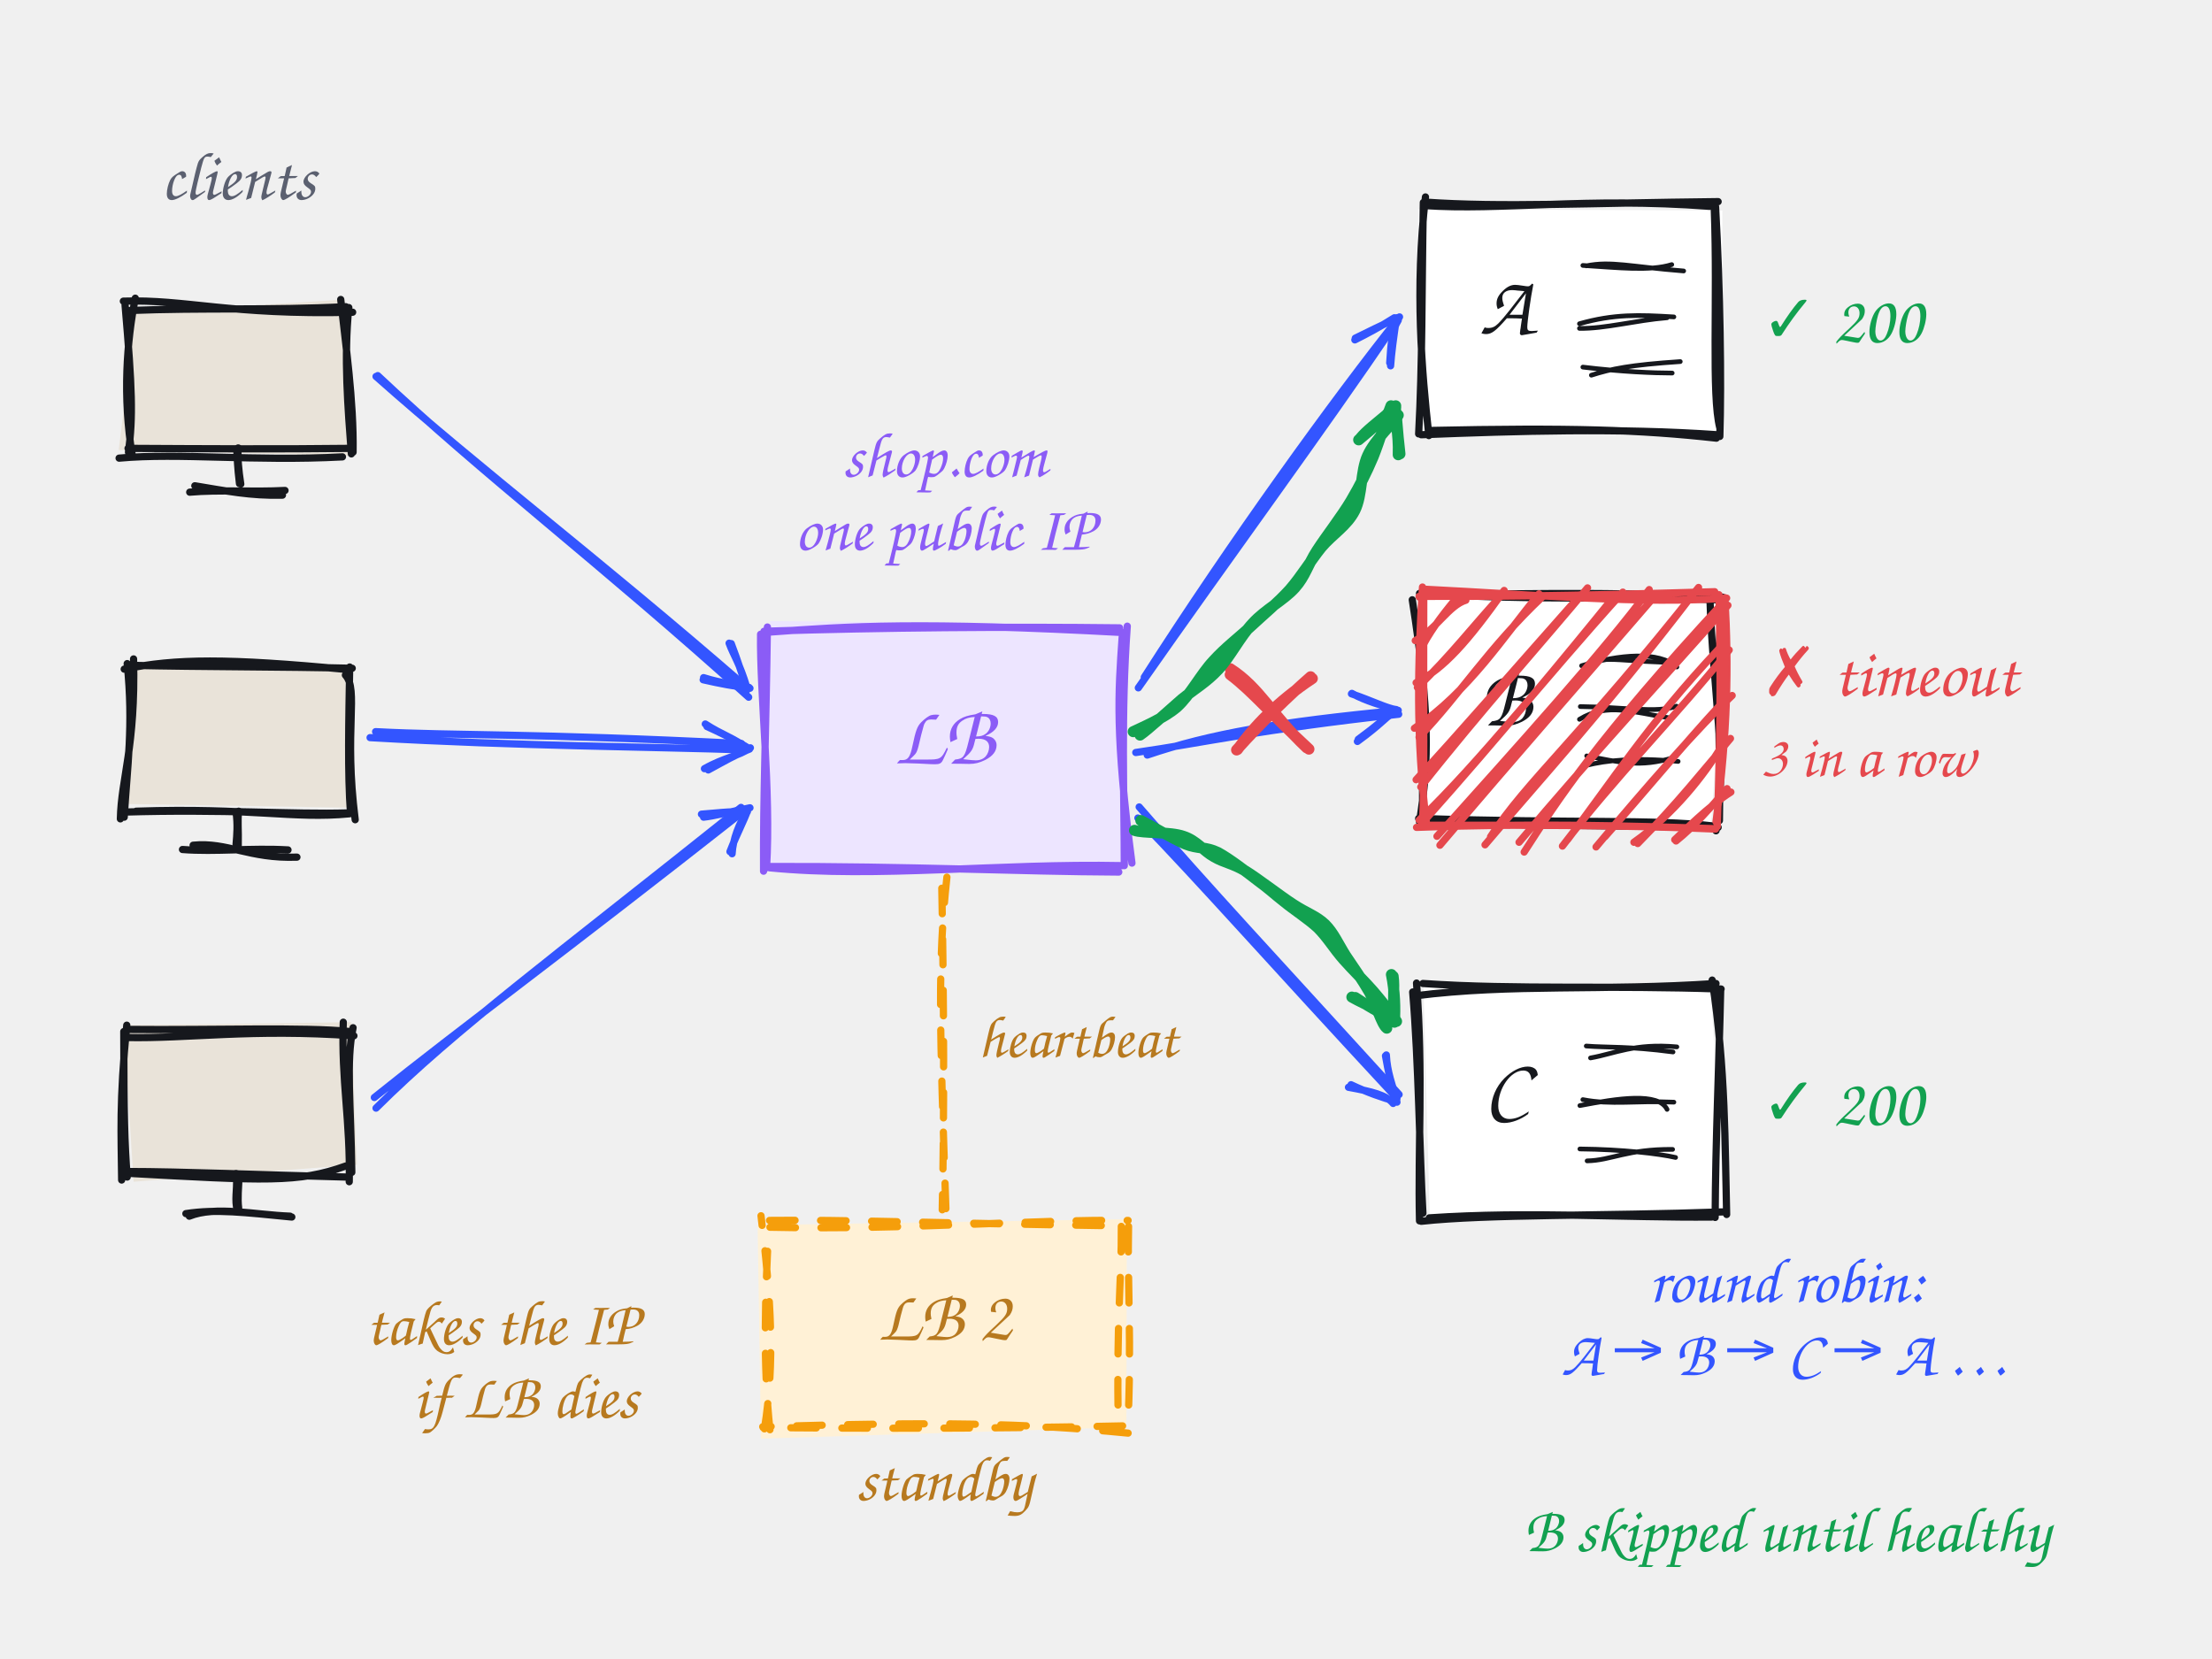
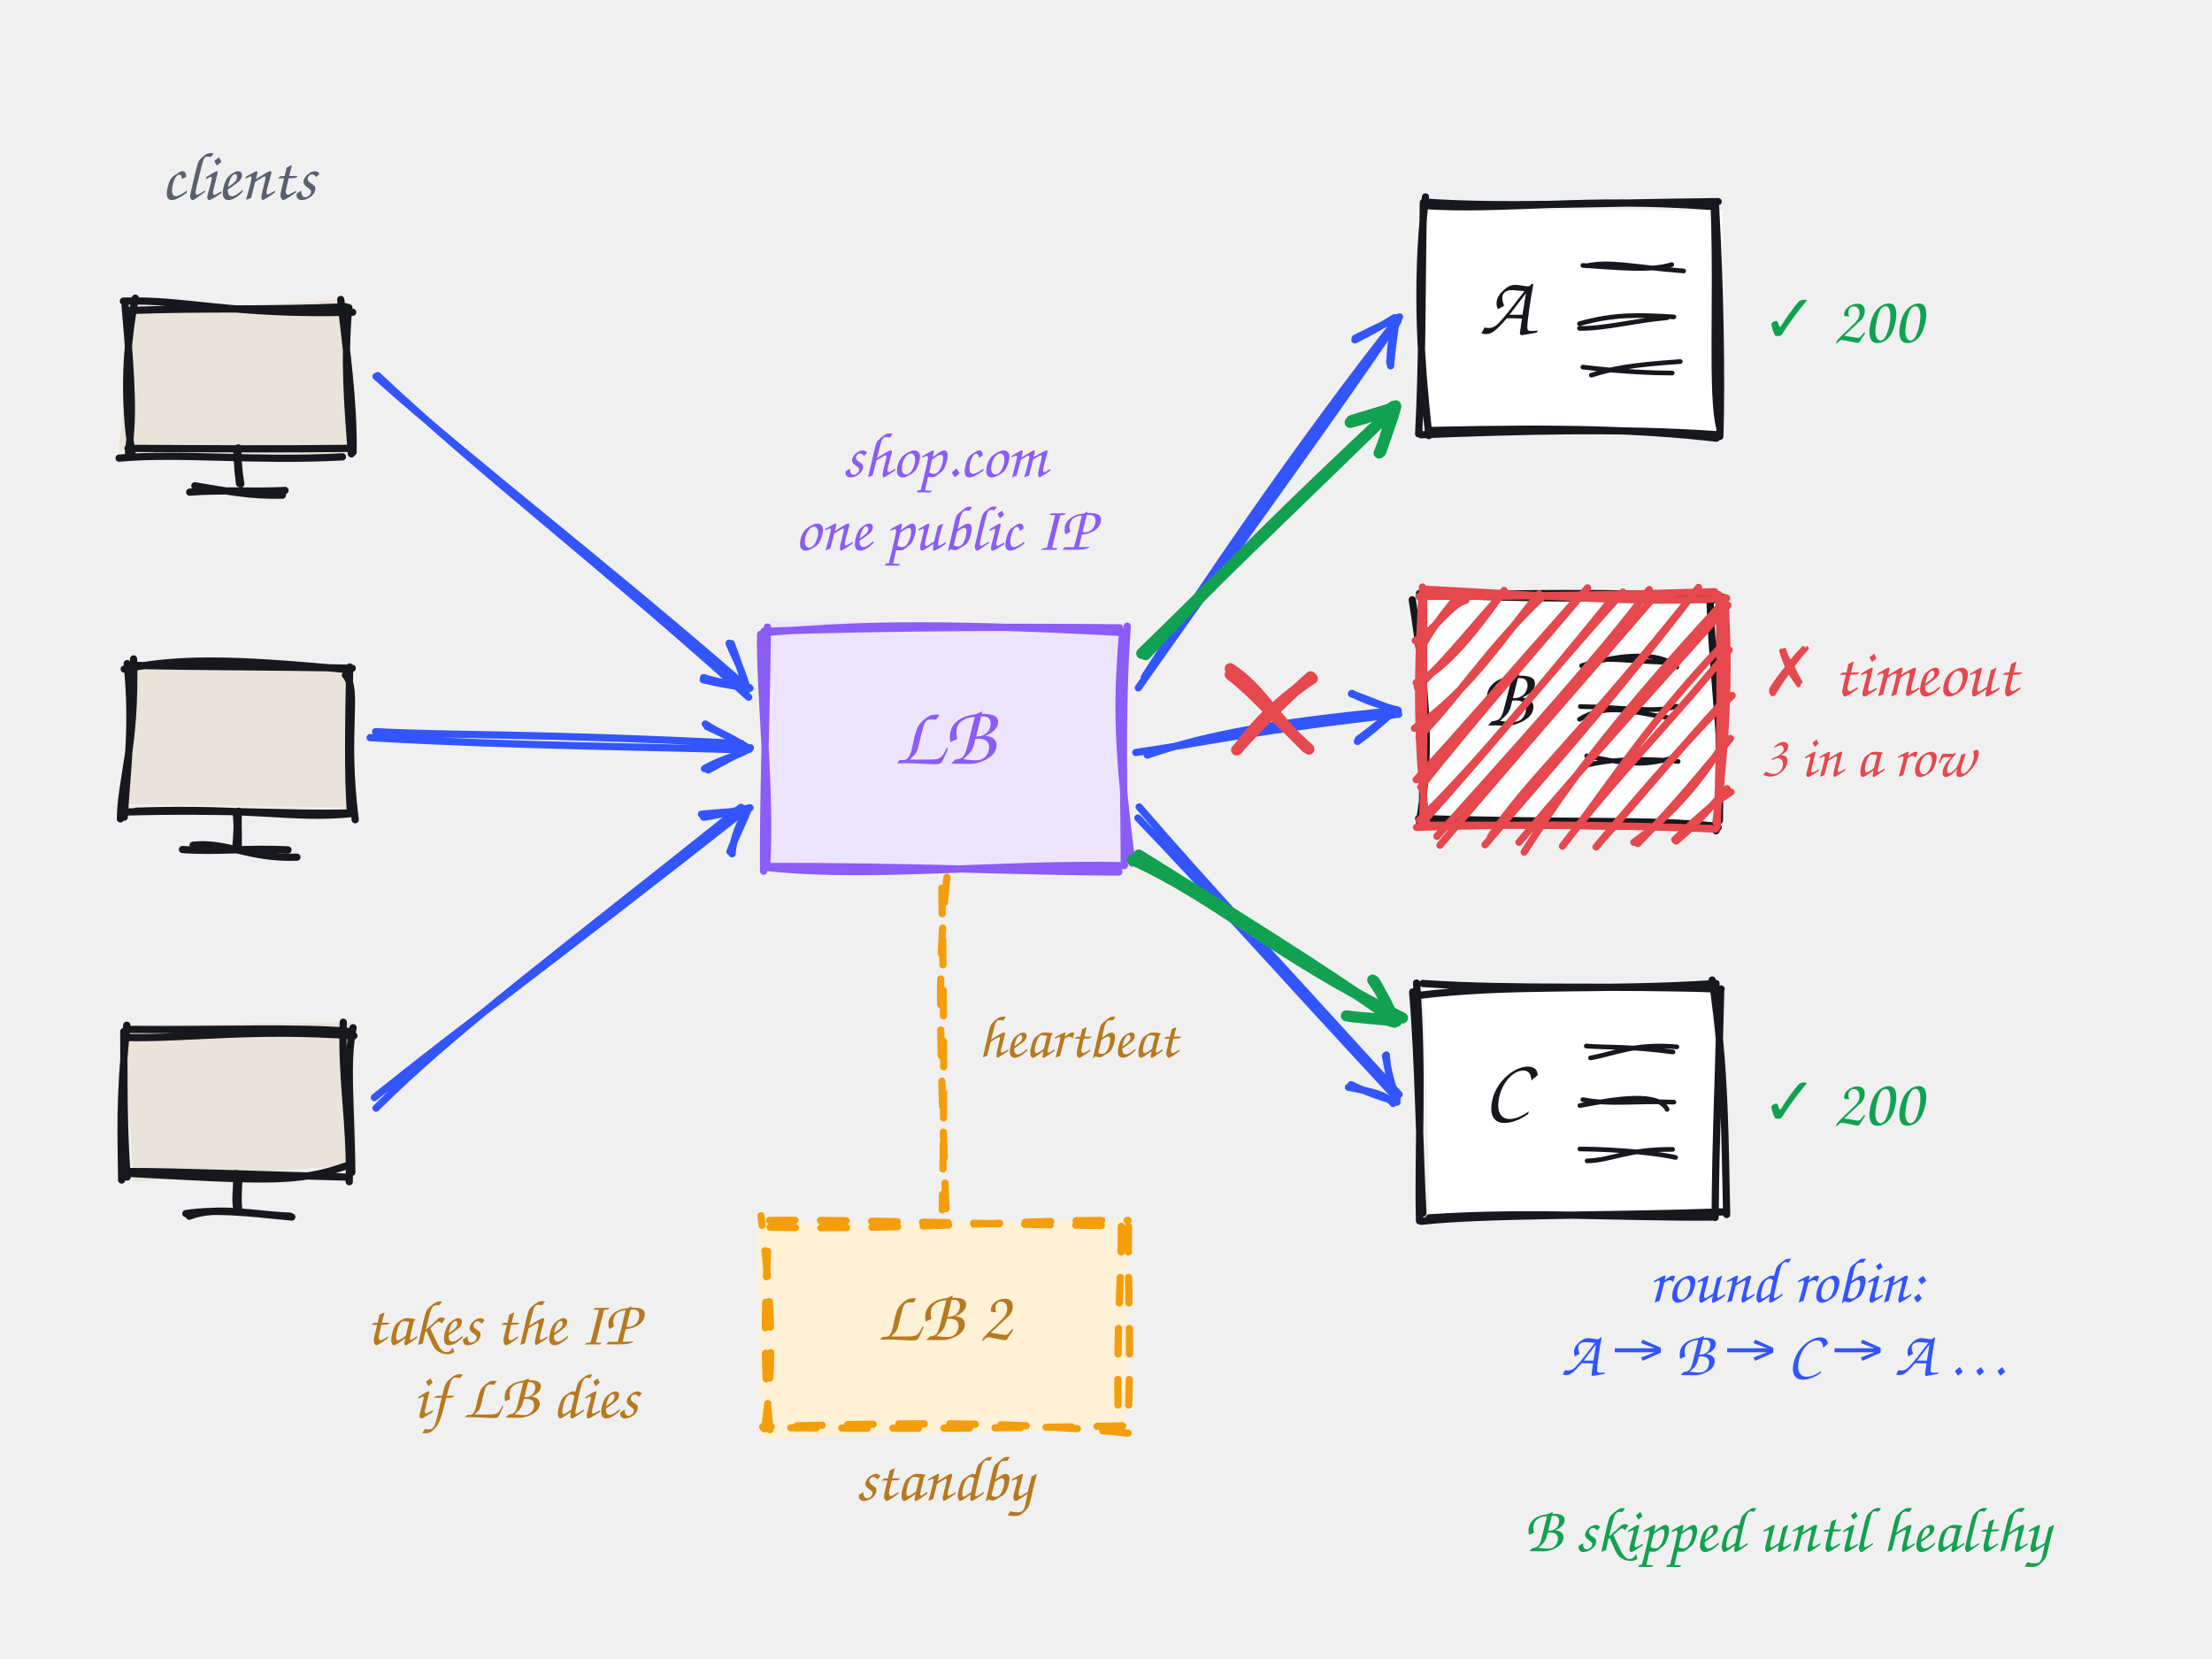
<svg xmlns="http://www.w3.org/2000/svg" viewBox="0 0 520 390" class="dg" font-family="Excalifont" data-diagram="load-balancer">
  <style>
.dg path{fill:none;stroke-linecap:round;stroke-linejoin:round;stroke-width:1.7}
.dg .w-thick{stroke-width:2.6}.dg .w-thin{stroke-width:1.1}
.dg text{font-family:Excalifont,'Comic Sans MS',cursive;stroke:none}.dg .t-mono{font-family:'JetBrains Mono',monospace}
.s-ink{stroke:#16181D}.s-muted{stroke:#5B6070}.s-red{stroke:#E5484D}.s-blue{stroke:#3355FF}.s-green{stroke:#12A150}.s-orange{stroke:#F59E0B}.s-violet{stroke:#8B5CF6}.s-paper{stroke:#fff}.s-hl{stroke:#FFE45C}
.f-ink{fill:#16181D!important}.f-muted{fill:#E9E3D9!important}.f-red{fill:#FDE2E2!important}.f-blue{fill:#E3E8FF!important}.f-green{fill:#D8F5E5!important}.f-orange{fill:#FFF1D6!important}.f-violet{fill:#EDE5FF!important}.f-paper{fill:#fff!important}.f-hl{fill:#FFE45C!important}
.h-red{stroke:#E5484D}.h-blue{stroke:#3355FF}.h-green{stroke:#12A150}.h-orange{stroke:#F59E0B}.h-violet{stroke:#8B5CF6}.h-hl{stroke:#FFE45C}.h-ink{stroke:#16181D}.h-muted{stroke:#9AA0AE}
.t-ink{fill:#16181D}.t-muted{fill:#5B6070}.t-red{fill:#E5484D}.t-blue{fill:#3355FF}.t-green{fill:#12A150}.t-orange{fill:#B7791F}.t-violet{fill:#8B5CF6}.t-paper{fill:#fff}
</style>
  <g data-el="0" data-step="0" style="--i:0">
    <text x="56" y="44" font-size="16" text-anchor="middle" dominant-baseline="central" class="t t-muted">clients</text>
  </g>
  <g data-el="1" data-step="0" style="--i:1">
    <path d="M31.9 73.6 L81 70.4 L83.5 107.2 L27.9 105.8" class="f-muted" />
    <path d="M29 70.8 C43.7 70.3, 53.9 74.1, 82.9 73.4 M30.3 73 C47.7 72.3, 63.6 73, 81.3 72.1 M80.1 70.4 C81.2 80.8, 83.2 94.2, 83 106.3 M82 72.3 C80.8 83.9, 81.8 96.1, 82.6 106.7 M80.5 107.4 C59.5 108.5, 42.2 106.4, 28 107.7 M82.6 105.4 C65.8 105.6, 48.6 105.5, 30.1 105.4 M31.1 107.1 C28.8 93.3, 29.8 80.3, 31.8 70.1 M30.2 106.3 C31.3 98, 31.1 91.4, 29.4 71.7" class="s-ink" pathLength="1" />
    <path d="M56 105.3 C55.8 107.4, 56.1 110.6, 56.6 113.8 M55.7 106.4 C55.8 107.7, 55.8 109.6, 56.3 113.7" class="s-ink" pathLength="1" />
    <path d="M45.8 114.2 C53.1 115.4, 58.9 116.6, 66.4 116.4 M44.6 115.7 C51.4 115.1, 59.4 115.7, 67 115.3" class="s-ink" pathLength="1" />
  </g>
  <g data-el="2" data-step="0" style="--i:2">
    <path d="M30.4 156.6 L80.8 156.5 L84.1 189.9 L29.6 189" class="f-muted" />
    <path d="M29.2 157.3 C41.3 154.8, 53.4 154.7, 81.7 157.4 M30.5 156.4 C48.1 156.8, 66.4 156.7, 82.8 157.1 M81.2 158.7 C84.4 162.2, 80.8 171.5, 83.5 192.7 M82.2 156.8 C82 169.2, 81.7 181.8, 82.4 191.2 M82.2 191.3 C68.9 192.6, 59.2 189.8, 32 190.7 M81.9 191.1 C68.6 191.5, 52.6 190.2, 29.2 190.9 M28.3 192.5 C28.5 182.9, 31.9 175.7, 31.4 154.9 M29.2 192.1 C29.9 180.2, 31.4 170.7, 29.9 156" class="s-ink" pathLength="1" />
    <path d="M55.5 190.9 C55.9 193.9, 55.7 196.1, 55.5 198.5 M56.1 190.7 C55.8 193.1, 56.1 194.5, 56 199.3" class="s-ink" pathLength="1" />
    <path d="M45.4 198.7 C53.5 197.9, 58.5 201.9, 69.8 201.5 M42.9 199.7 C50.7 200.3, 59 199.3, 67.7 199.8" class="s-ink" pathLength="1" />
  </g>
  <g data-el="3" data-step="0" style="--i:3">
    <path d="M29.1 241 L82.6 240.3 L83.9 273.8 L31.4 277.8" class="f-muted" />
    <path d="M29.7 243.9 C44.3 244.2, 59.1 241.8, 83.2 243.5 M30.1 242 C50.5 242.2, 71.4 241.4, 82.3 242.5 M80.7 240.3 C80.2 253.9, 82.4 263.6, 82.1 277.8 M83 241.6 C81.3 249.8, 82.5 259.2, 82.7 275.6 M81.3 274.1 C70.2 278.1, 62.4 277.6, 29.7 275.8 M81.3 276.7 C61.6 276.2, 42.8 275.4, 29.9 275.4 M28.6 277.4 C28.5 266.4, 28 259.4, 29.8 241 M29.9 276.7 C29.3 268.7, 29.1 262.4, 29.1 242.5" class="s-ink" pathLength="1" />
    <path d="M55.5 275.9 C55.9 278.9, 55.2 281.2, 55.6 283.7 M56.2 276.3 C56.1 279.3, 55.8 281.7, 56.1 284" class="s-ink" pathLength="1" />
    <path d="M44.5 285.9 C50.7 283.4, 59.9 285.6, 68.2 285.9 M43.7 285.3 C51 284.2, 57.3 285, 68.6 286.1" class="s-ink" pathLength="1" />
  </g>
  <g data-el="4" data-step="0" style="--i:4">
    <path d="M181 146 L265 146.8 L263.8 205 L180.1 204.1" class="f-violet" />
    <path d="M180.8 148.6 C199.7 147.2, 216.1 146.1, 264.1 148.7 M179.6 148.4 C207.9 147.5, 236.9 147.3, 263.2 147.6 M263.8 149.8 C262.9 162.9, 262.1 172.4, 266.1 202.9 M265 147.2 C263.5 167.7, 264.3 187, 264.3 203.5 M263.9 203.5 C234.6 202.9, 206.3 206.5, 180.9 204 M263 205 C239.3 204.9, 214.2 203.6, 180 203.7 M180.2 204 C181.3 186, 178.6 163.2, 178.8 149.1 M179.5 204.8 C179.4 187.2, 180.1 170.9, 180.4 147.4" class="s-violet" pathLength="1" />
    <text x="222" y="176" font-size="20" text-anchor="middle" dominant-baseline="central" class="t t-violet t-bold">LB</text>
    <text x="222" y="109.4" font-size="15" text-anchor="middle" dominant-baseline="central" class="t t-violet">shop.com</text>
    <text x="222" y="126.6" font-size="15" text-anchor="middle" dominant-baseline="central" class="t t-violet">one public IP</text>
  </g>
  <g data-el="5" data-step="0" style="--i:5">
    <path d="M88.8 88.3 C113.2 111.3, 141.1 132.4, 176 163.9 M88.4 88.5 C113.3 110.6, 140.7 131.3, 175 161.1" class="s-blue" pathLength="1" />
    <path d="M171.4 151.2 C172.5 154.2, 173.8 155.7, 175.6 161.7 M171.9 151.3 C173.5 155.4, 174.7 159.5, 175.7 162.1 M176.3 161.8 C172.7 160.7, 170.1 160.8, 165.4 159.3 M176.1 161.6 C172.6 161.4, 169.3 160.7, 165.3 159.8" class="s-blue" pathLength="1" />
  </g>
  <g data-el="6" data-step="0" style="--i:6">
    <path d="M88.3 172 C107.2 173, 124.6 172.3, 174.3 174.8 M87 173.4 C121.5 175.4, 155.9 175.6, 175.2 176.3" class="s-blue" pathLength="1" />
    <path d="M165.8 170.2 C169.8 172.8, 172.6 173.5, 175.6 175.9 M166.2 170.8 C168.8 172, 171.7 173.3, 176 175.9 M176.4 175.8 C173.6 177.8, 170.4 178, 165.6 180.7 M176.2 176.1 C172.9 177.4, 170.2 179, 166.5 181" class="s-blue" pathLength="1" />
  </g>
  <g data-el="7" data-step="0" style="--i:7">
    <path d="M88.4 260.5 C107.1 241.9, 130.3 224.9, 174.2 189.8 M88 258 C108.8 241.3, 131.9 224.5, 175.2 190.4" class="s-blue" pathLength="1" />
    <path d="M164.9 191.4 C167.8 191.2, 171.3 190.7, 175.7 190.8 M165.4 192.1 C168 191.8, 170.5 191.1, 176.3 189.9 M175.7 190.6 C173.7 193.6, 172.3 197.3, 172.1 200.7 M175.9 190.1 C174.9 193, 173.4 195.6, 171.6 200.2" class="s-blue" pathLength="1" />
  </g>
  <g data-el="8" data-step="1" style="--i:0">
    <path d="M333.4 49.2 L404.9 49.5 L404.8 101.6 L333.1 102.4" class="f-paper" />
    <path d="M334.6 48.3 C353 49.6, 372.7 46.3, 401.9 48.5 M334.9 47.5 C353 48.8, 373.7 47.7, 403.9 47.4 M403 49.2 C403.8 70.9, 402.3 92.9, 404.3 100.6 M403.3 48.6 C404.4 68.3, 404.7 89.7, 404.3 102.6 M403.5 103 C385.5 101, 369 100.5, 336 101.2 M403.7 102.2 C380.6 100.6, 356.9 101.3, 334.1 102.2 M335.9 102.4 C334.2 87.1, 332.6 68, 335.1 46.3 M333.5 102 C334.4 85.1, 334.2 69.8, 334.6 47.6" class="s-ink" pathLength="1" />
    <text x="354" y="75" font-size="20" text-anchor="middle" dominant-baseline="central" class="t t-ink t-bold">A</text>
    <path d="M372.9 62.5 C378.7 61.3, 383.2 62.7, 395.8 63.7 M372.1 62.4 C380.3 62.9, 387.9 63.8, 393 62.2" class="s-ink w-thin" pathLength="1" />
    <path d="M371.3 77.2 C377.3 77.3, 384.5 75.3, 391.9 74.7 M371.3 76.1 C379.4 73.8, 385.3 74, 393.5 74.5" class="s-ink w-thin" pathLength="1" />
    <path d="M374.1 88.2 C378.8 86.7, 383.1 85.8, 395 85 M372.1 86.3 C381.1 87.4, 388.8 87.7, 393.1 87.7" class="s-ink w-thin" pathLength="1" />
  </g>
  <g data-el="9" data-step="1" style="--i:1">
    <path d="M333.3 140.6 L405.9 140.8 L402.2 194.1 L333.4 194.2" class="f-paper" />
    <path d="M334.4 139.5 C360.7 141.3, 383.6 140.1, 403.6 141 M333.7 139.5 C353 140.1, 371.7 138.7, 405 140.4 M402 141.3 C402.6 161, 406.2 180.8, 403.4 195.3 M405 140.7 C403.2 156.5, 404.5 174, 404.2 192.9 M403 194.2 C388.3 192.5, 370.7 193.6, 333.5 192.4 M403.9 194.5 C380.4 194.1, 356.2 194, 334.3 193.4 M333.7 193.2 C336 178.8, 336.1 167.3, 332 141 M334.4 193 C334.4 176.6, 334.5 160.6, 334.4 139.8" class="s-ink" pathLength="1" />
    <text x="354" y="167" font-size="20" text-anchor="middle" dominant-baseline="central" class="t t-ink t-bold">B</text>
    <path d="M371.8 156.5 C380.7 153.8, 390 153, 394.2 156.8 M373.1 156.1 C376.7 153.9, 383.2 155.8, 394.4 155.7" class="s-ink w-thin" pathLength="1" />
    <path d="M371.3 169.1 C377.8 165.1, 384 167.5, 392.1 168.7 M371.5 166.1 C381.4 166.2, 389.8 167.7, 394.1 166" class="s-ink w-thin" pathLength="1" />
    <path d="M373 177.7 C380.8 179.2, 385.5 180.5, 393.4 178.1 M373 179.9 C377.5 178.8, 384.1 178, 394.5 179" class="s-ink w-thin" pathLength="1" />
  </g>
  <g data-el="10" data-step="1" style="--i:2">
    <path d="M334.6 230.4 L402.2 233.3 L405.5 286.6 L336.1 285.9" class="f-paper" />
    <path d="M332.7 234.1 C355.3 231.2, 377 233, 403.4 231.2 M334.5 231.2 C356.7 232.7, 379.1 231.6, 404.6 232.5 M402.5 230.4 C405.7 251.1, 405.5 269.8, 405.9 285.5 M404.5 232.6 C404.1 251, 403.3 267.8, 403.2 286.2 M402.4 286.1 C382.4 286.3, 359.5 284.7, 336 286.3 M404.9 284.9 C376.9 285.9, 349.7 285.4, 334.1 287.1 M334.5 285.2 C333.7 270.7, 333.5 249.9, 332.1 233.2 M333.7 287 C333.3 269.8, 334.6 252.4, 333 231.1" class="s-ink" pathLength="1" />
    <text x="354" y="259" font-size="20" text-anchor="middle" dominant-baseline="central" class="t t-ink t-bold">C</text>
    <path d="M373.9 248.7 C379.6 247.7, 384.2 245.2, 394.2 246.1 M372.9 245.9 C377.8 246.3, 382.8 245.9, 393.3 247.3" class="s-ink w-thin" pathLength="1" />
    <path d="M371.4 259.9 C380.3 258.2, 389.9 256.7, 391.9 260.8 M372.1 258.5 C378.7 259.8, 384.7 258.7, 393.5 259.1" class="s-ink w-thin" pathLength="1" />
    <path d="M373.1 272.9 C378.8 272.8, 382.5 270.1, 393.2 270.2 M371.4 270.1 C381.4 270.2, 390 271.2, 393.9 272.1" class="s-ink w-thin" pathLength="1" />
  </g>
  <g data-el="11" data-step="1" style="--i:3">
    <path d="M269 159.2 C289.6 127, 313.7 93.7, 329 74.5 M267.6 161.7 C289.7 130.1, 310.9 101.4, 328.1 76" class="s-blue" pathLength="1" />
    <path d="M318.6 79.5 C321.5 78.1, 324.8 76.4, 328.1 75 M318.5 79.9 C321.3 78.5, 324.5 76.8, 327.8 74.7 M328.7 75.3 C327.3 77.5, 327 80.3, 326.7 85.3 M328.3 74.7 C327.6 79.3, 327.1 83.1, 326.9 86" class="s-blue" pathLength="1" />
  </g>
  <g data-el="12" data-step="1" style="--i:4">
    <path d="M269.7 177.5 C284.4 172.5, 300.5 169.7, 328.7 167 M267 176.9 C283 174.6, 295.5 171.6, 328.8 167.9" class="s-blue" pathLength="1" />
    <path d="M317.7 163.1 C322.2 164.6, 326.2 166.6, 328.2 166.8 M317.8 163 C321.2 164.9, 325 165.8, 327.7 166.8 M328.2 167.1 C326.1 168.2, 324.9 170.1, 319.1 174.3 M327.9 166.9 C325.7 168.7, 323.8 170.5, 319.3 173.8" class="s-blue" pathLength="1" />
  </g>
  <g data-el="13" data-step="1" style="--i:5">
    <path d="M267.8 189.7 C284.3 208.8, 299.5 225, 328.9 257.3 M267.5 192.3 C282.7 208, 297.2 224.6, 328.4 258.2" class="s-blue" pathLength="1" />
    <path d="M325.9 248 C326.1 252.1, 327.3 254.8, 328.4 259.1 M325.7 248.2 C326.3 251.7, 327.2 255.6, 328 258.8 M327.5 259.4 C325.9 257.4, 322.5 256.6, 317 255.6 M328.1 258.9 C325.1 258.1, 321.4 256.8, 317.6 255" class="s-blue" pathLength="1" />
  </g>
  <g data-el="14" data-step="1" style="--i:6">
    <text x="420" y="303.4" font-size="15" text-anchor="middle" dominant-baseline="central" class="t t-blue">round robin:</text>
    <text x="420" y="320.6" font-size="15" text-anchor="middle" dominant-baseline="central" class="t t-blue">A → B → C → A …</text>
  </g>
  <g data-el="15" data-step="2" style="--i:0">
    <text x="414" y="75" font-size="16" text-anchor="start" dominant-baseline="central" class="t t-green">✓ 200</text>
  </g>
  <g data-el="16" data-step="2" style="--i:1">
    <path d="M333.7 140.4 C333.7 140.4, 333.7 140.4, 333.7 140.4 M333.7 140.4 C333.7 140.4, 333.7 140.4, 333.7 140.4 M332.7 150.6 C337.6 148, 340.6 142.3, 344.6 141.1 M334.5 151.7 C337 147.1, 339.9 143.6, 343 139.8 M332.9 160.5 C339.5 157.1, 345 150.9, 353.6 138.8 M333.2 161.6 C340.8 154.4, 346.8 146.5, 352.9 140 M332.5 171.2 C345.4 162.5, 353.5 149.6, 361.8 139.6 M333.6 173.3 C343.2 163.3, 350 152.2, 362.6 140.3 M334 185 C347.5 167.8, 364.4 148.9, 373.2 138.2 M332.9 183.3 C343.7 171.6, 352.8 161, 371.5 139.9 M335.5 192.2 C351.9 173.8, 368.3 154, 379.6 140 M333.6 192.8 C348.5 178.4, 362.3 160.4, 381.5 139.2 M337.8 196.6 C357.1 175.1, 377.4 152.6, 387.7 138.6 M338.5 198.7 C356.9 177, 372.4 159.4, 388.7 140.5 M350.4 196.7 C358.7 183.8, 371.9 172.8, 399.3 138.1 M349.1 198.6 C362.8 182.4, 377.1 167, 398 139.7 M358.3 200.3 C366.1 188.2, 375.5 173.6, 405.2 141.5 M357.1 198 C373.8 178.1, 392.4 158, 406.2 142.3 M368.5 197.4 C378.9 183.8, 387.1 170.6, 404 152.6 M367.3 198.9 C379.3 183.1, 393.8 168.6, 406.5 152.8 M377.3 196.7 C386 186.9, 396.4 174.3, 404.5 165.6 M375.2 199.1 C386.9 185.1, 399.7 170.5, 407.2 163.5 M384.1 198 C393.5 191.4, 400.7 182.1, 404.6 175.6 M385 198.3 C394.2 189, 400.9 180.5, 406.8 173.6 M393.7 197.4 C395.9 195.4, 401.4 189.7, 406.9 186.2 M394 197.7 C398.3 194.3, 402.3 189.6, 406 185.4" class="h-red" pathLength="1" />
    <path d="M334.6 138.5 C360.7 139.8, 386.6 142.1, 405.9 140.6 M333.6 140.2 C350.7 140.2, 365.9 140.2, 403.1 139.1 M405.5 140.5 C406.4 156.6, 406.2 171.6, 403.4 193.2 M404.1 139.8 C404.4 153.1, 404.6 168.3, 403.7 194.3 M402.9 194.8 C382.3 194.1, 360.7 193.5, 333 194.5 M403.3 194.9 C381.7 193.9, 358.5 194, 334.3 194 M335.3 193.1 C332.8 173.7, 333.3 155.1, 334.4 138 M334.4 193.9 C334.9 182.7, 334.6 170.4, 334.7 140.2" class="s-red" pathLength="1" />
    <text x="414" y="158" font-size="16" text-anchor="start" dominant-baseline="central" class="t t-red">✗ timeout</text>
    <text x="414" y="180" font-size="14" text-anchor="start" dominant-baseline="central" class="t t-red">3 in a row</text>
  </g>
  <g data-el="17" data-step="2" style="--i:2">
    <text x="414" y="259" font-size="16" text-anchor="start" dominant-baseline="central" class="t t-green">✓ 200</text>
  </g>
  <g data-el="18" data-step="3" style="--i:0">
    <path d="M289.2 157.2 C296.2 161.7, 298.9 168, 307.2 175.8 M289.2 158.6 C294.4 162.5, 298.8 167.9, 307.7 176.1" class="s-red w-thick" pathLength="1" />
    <path d="M290.9 176.2 C294.7 170.9, 300.2 165, 308.5 159.5 M290.7 176.3 C296.7 169.6, 303.2 163.4, 308.1 159.1" class="s-red w-thick" pathLength="1" />
  </g>
  <g data-el="19" data-step="3" style="--i:1">
-     <path d="M268 172.8 C269.8 171.6, 274.8 167, 277.8 164.4 C280.9 161.9, 283.6 160.4, 286.4 157.4 C289.2 154.4, 291.5 149.7, 294.5 146.5 C297.4 143.3, 301.8 141.1, 304.4 138.2 C306.9 135.4, 307.4 132.8, 309.6 129.4 C311.8 126, 315.4 121.4, 317.6 117.7 C319.7 114.1, 321.2 111.2, 322.8 107.4 C324.3 103.7, 326.3 97.1, 327 95.4 M266.4 172 C268 171.2, 273.6 168.9, 276.7 166.2 C279.8 163.4, 282.3 158.5, 285.2 155.4 C288.1 152.2, 291.1 150, 294.1 147.2 C297.1 144.4, 300.4 141.7, 303.2 138.6 C305.9 135.5, 308.1 131.8, 310.6 128.7 C313.2 125.6, 316.7 123.6, 318.5 120 C320.3 116.4, 319.8 110.8, 321.5 107.1 C323.2 103.3, 327.7 99.3, 328.7 97.6" class="s-green w-thick" pathLength="1" />
-     <path d="M319.4 103.4 C322.8 100.6, 325.9 97.9, 327.6 95.5 M319.8 103 C321.2 101.3, 323.2 99.8, 328.1 95.7 M328.1 95.4 C327.8 98.6, 328.9 101.8, 328.7 106.9 M328 96.1 C328.4 98.1, 328.4 100.7, 329.1 106.7" class="s-green w-thick" pathLength="1" />
+     <path d="M269.3 153.9 C283.7 138.1, 300.7 122.5, 326.3 97.4 M268.4 153.6 C285.9 136.7, 302.6 119.3, 327.2 96.6" class="s-green w-thick" pathLength="1" />
+     <path d="M317.4 99.3 C321.5 98.2, 325.5 97.1, 327.6 95.5 M317.7 98.9 C319.6 98.2, 322.1 97.6, 328.1 95.7 M328.1 95.4 C326.5 98.5, 326.3 101.6, 324.2 106.5 M328 96.1 C327.5 98, 326.5 100.6, 324.6 106.2" class="s-green w-thick" pathLength="1" />
  </g>
  <g data-el="20" data-step="3" style="--i:2">
-     <path d="M268.2 192.9 C270 193.8, 275.6 197.1, 278.6 198.4 C281.6 199.6, 283.4 199, 286.3 200.4 C289.1 201.9, 293.2 205.1, 295.8 207.1 C298.4 209, 299.5 210.1, 301.8 211.9 C304.1 213.8, 307.4 215.9, 309.8 218.1 C312.1 220.4, 313.6 223, 315.8 225.5 C318 228, 320.8 230.7, 322.8 233 C324.8 235.3, 327.1 238.3, 327.9 239.5 M266.7 195.2 C268.5 195.9, 275.1 195.5, 278.2 196.6 C281.3 197.6, 283 200.1, 285.4 201.4 C287.8 202.8, 289.6 202.9, 292.7 204.7 C295.8 206.6, 300.9 210.6, 304 212.6 C307.2 214.7, 309.4 215.3, 311.5 217.3 C313.5 219.3, 314.6 221.9, 316.3 224.6 C318.1 227.3, 320.3 230.4, 321.9 233.2 C323.5 236.1, 324.8 240.8, 326 241.7" class="s-green w-thick" pathLength="1" />
-     <path d="M327.5 229.5 C327.9 232.3, 327.3 234.8, 327.9 239.5 M327.1 229.1 C327.9 233, 328 237.1, 327.8 240.3 M327.4 240.2 C325.2 237.6, 321.3 236.4, 317.8 234.4 M328.3 240.1 C325.4 238.5, 323.1 237.5, 318.6 234.5" class="s-green w-thick" pathLength="1" />
+     <path d="M266.2 202.1 C285.9 211, 299.1 224.1, 329.7 239.3 M267.7 201 C288.7 214.1, 308.4 226.2, 327.9 239.8" class="s-green w-thick" pathLength="1" />
+     <path d="M323.1 230.7 C324.7 233.2, 325.4 235.3, 327.9 239.5 M322.7 230.4 C325.1 233.8, 326.8 237.4, 327.8 240.3 M327.4 240.2 C324.7 239.2, 320.3 239.5, 316.5 238.8 M328.3 240.1 C325.1 239.6, 322.5 239.6, 317.2 238.9" class="s-green w-thick" pathLength="1" />
  </g>
  <g data-el="21" data-step="3" style="--i:3">
    <text x="420" y="362" font-size="15" text-anchor="middle" dominant-baseline="central" class="t t-green">B skipped until healthy</text>
  </g>
  <g data-el="22" data-step="4" style="--i:0">
    <path d="M178.1 288 L264.9 286.6 L264.8 335.5 L178.9 338.2" class="f-orange" />
    <path d="M181 288.5 C213.1 289.2, 243.8 286.6, 265.2 286.9 M180.9 286.9 C199.3 286.7, 216.9 287.5, 264.6 288.2 M265.3 288.3 C265 302.1, 266.1 315.4, 265.1 336.2 M263.6 288.3 C263.7 300.6, 262.4 310.4, 262.9 335.2 M265.2 336.9 C240.9 334.5, 220.6 334.2, 179.3 335.4 M263.9 335.2 C233.3 335.9, 203.8 335.8, 179.4 335.6 M179.7 335.9 C182.2 320.3, 181.3 305.6, 178.9 285.8 M181 336.1 C179.3 320.8, 179.9 303.9, 180.7 289.1" class="s-orange" stroke-dasharray="6 6" />
    <text x="222" y="312" font-size="17" text-anchor="middle" dominant-baseline="central" class="t t-orange t-bold">LB 2</text>
    <text x="222" y="350" font-size="15" text-anchor="middle" dominant-baseline="central" class="t t-orange">standby</text>
  </g>
  <g data-el="23" data-step="4" style="--i:1">
    <path d="M222.6 206.2 C220.4 226.5, 220.9 241.1, 222.4 285.2 M221.4 208.8 C221.9 235.1, 222 262, 221.5 284.4" class="s-orange" stroke-dasharray="6 6" />
    <text x="230" y="246" font-size="14" text-anchor="start" dominant-baseline="central" class="t t-orange">heartbeat</text>
  </g>
  <g data-el="24" data-step="4" style="--i:2">
    <text x="150" y="313.4" font-size="15" text-anchor="end" dominant-baseline="central" class="t t-orange">takes the IP</text>
    <text x="150" y="330.6" font-size="15" text-anchor="end" dominant-baseline="central" class="t t-orange">if LB dies</text>
  </g>
</svg>
